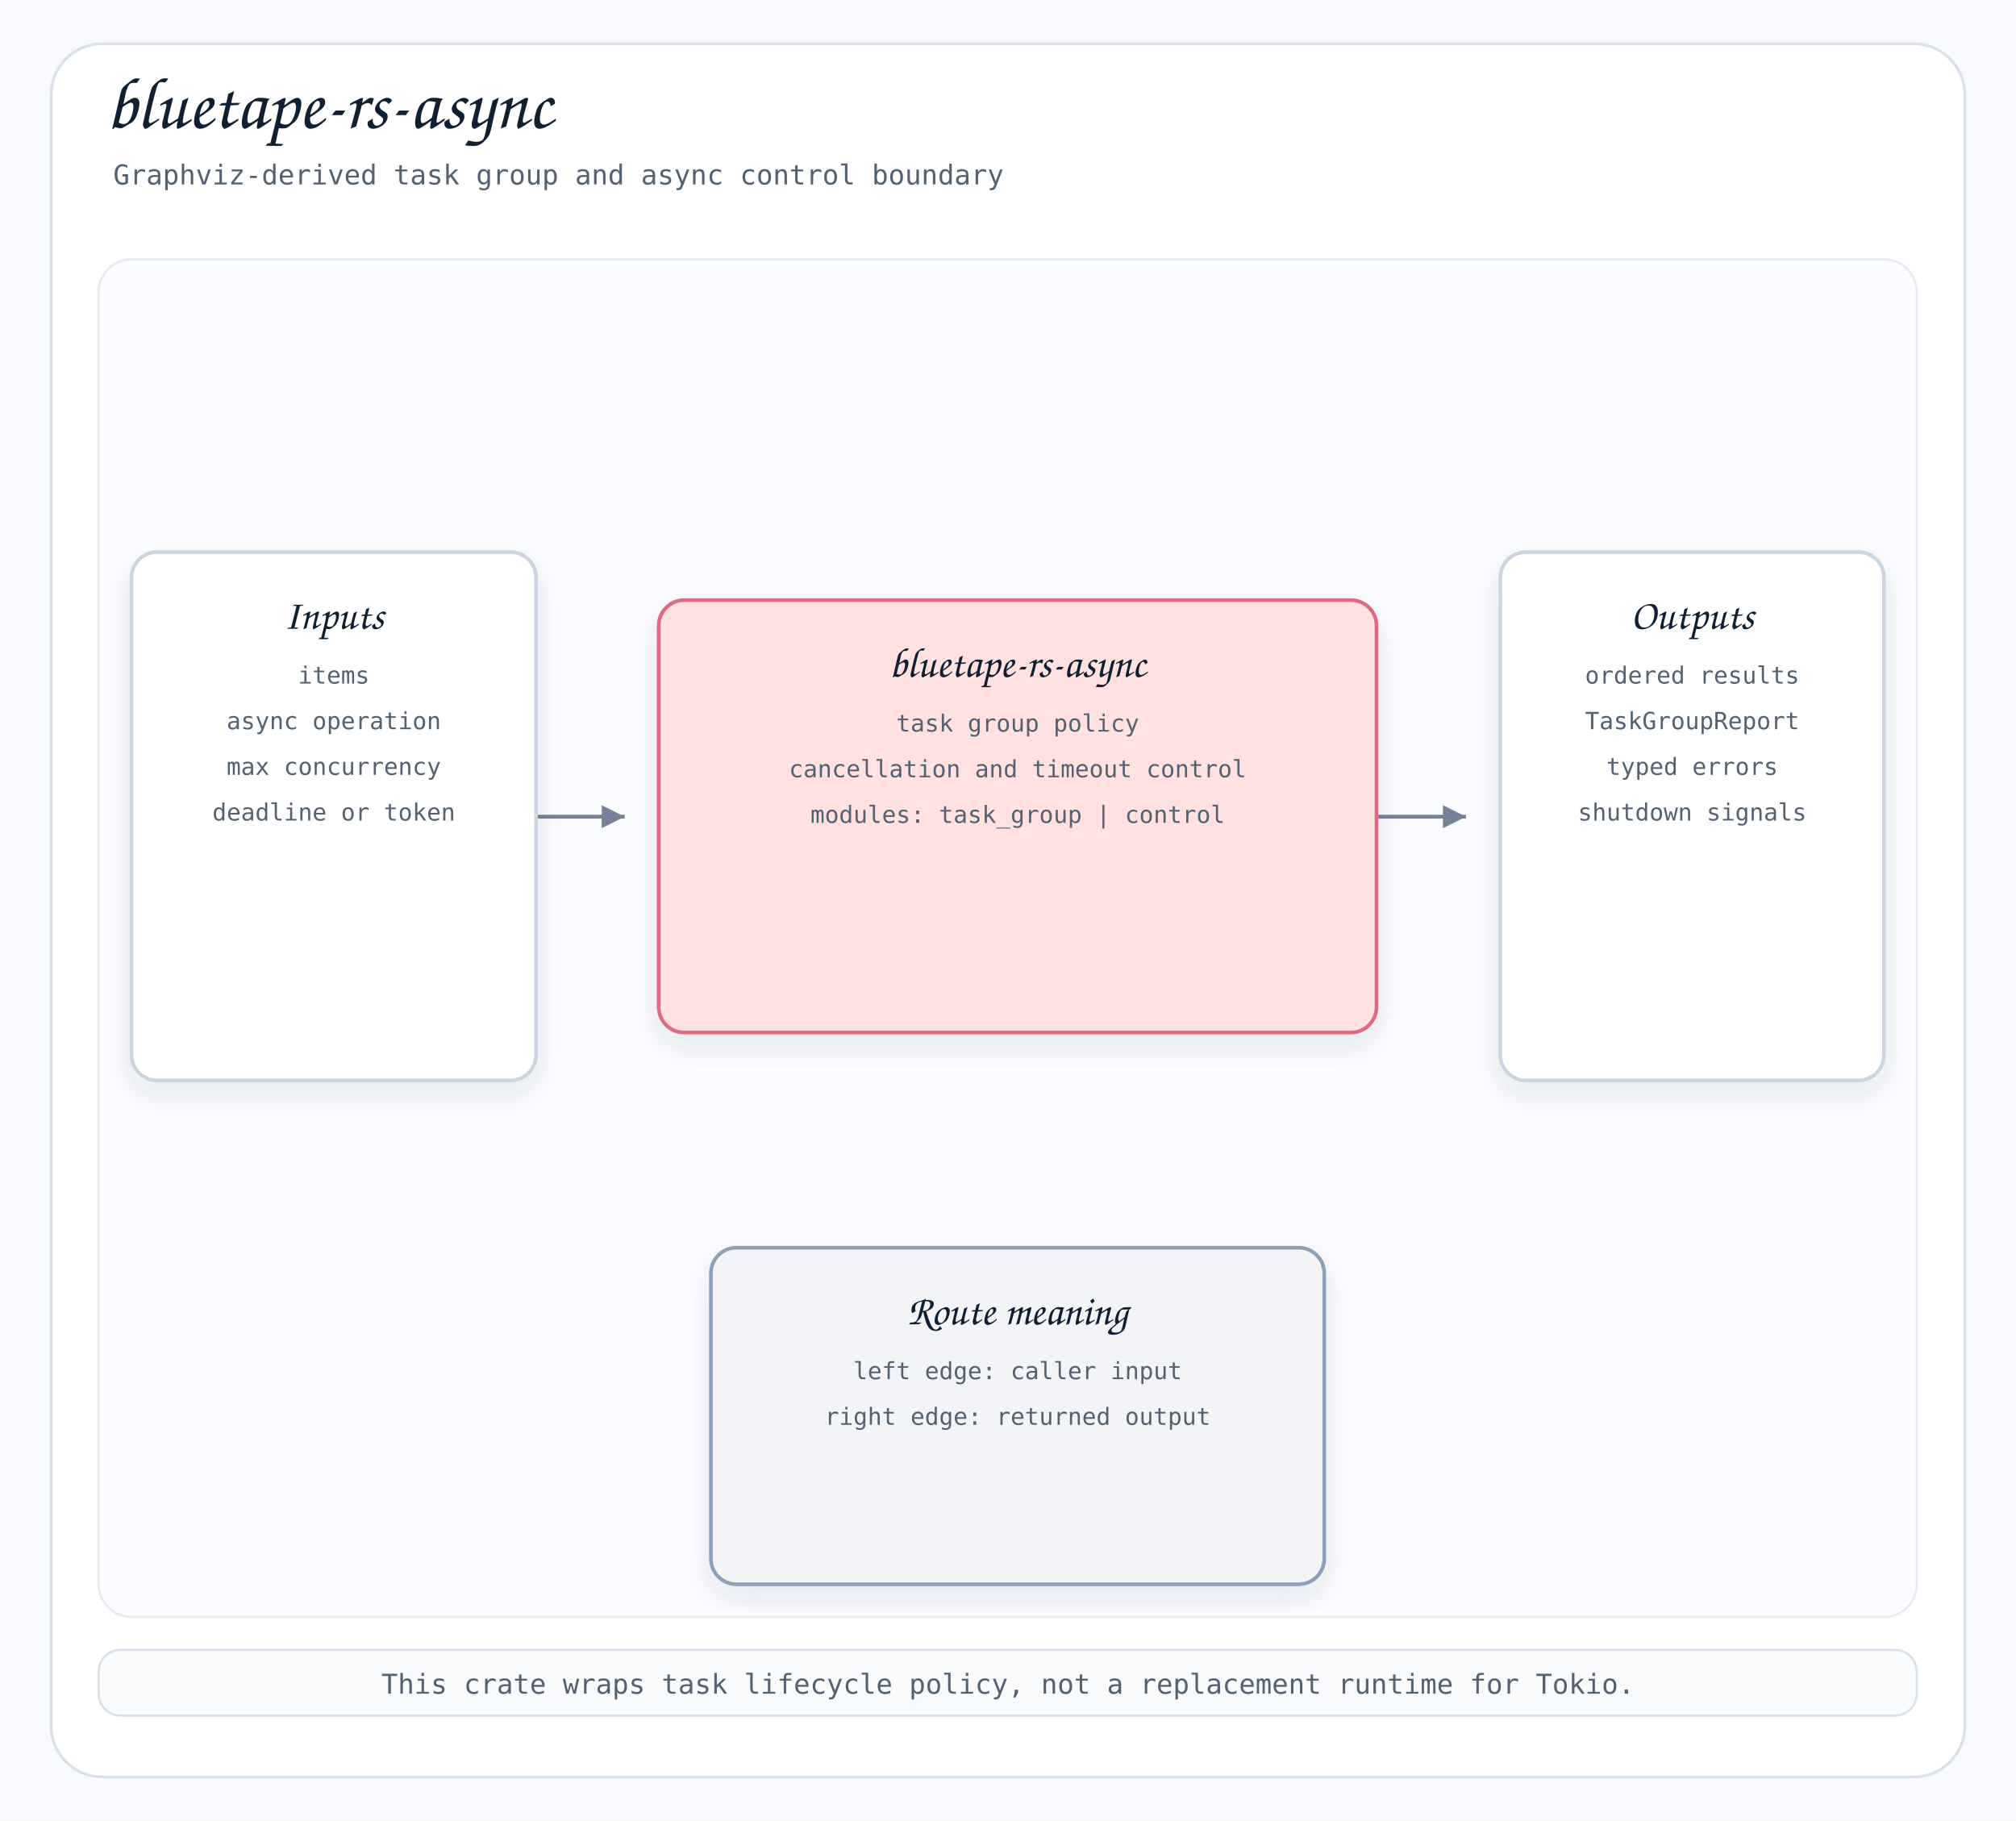
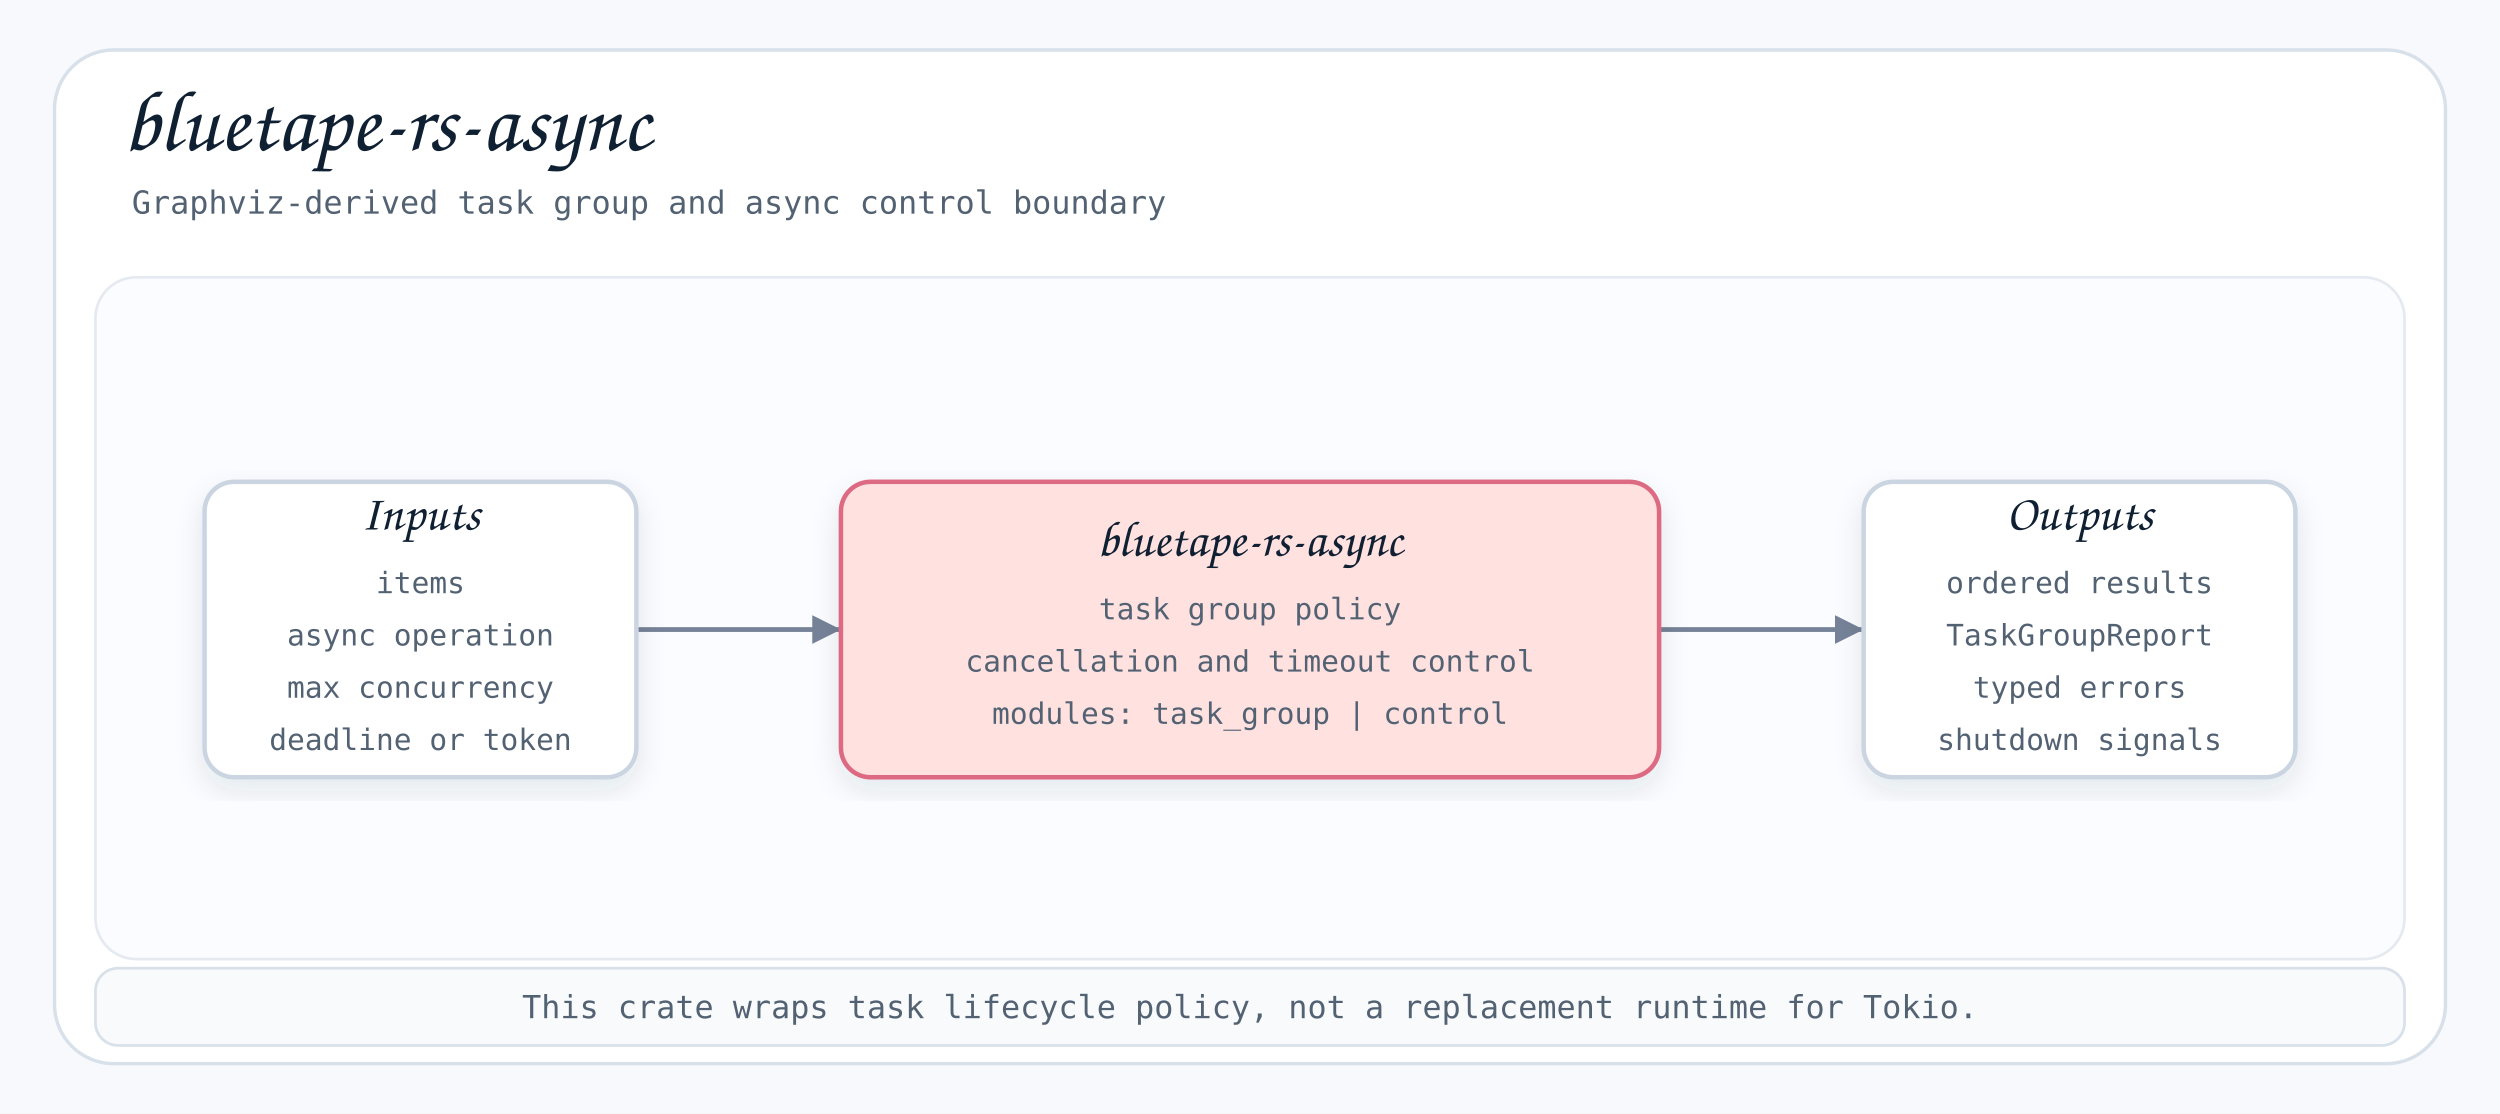
- <svg xmlns="http://www.w3.org/2000/svg" width="1104" height="997" viewBox="0 0 1104 997" role="img" aria-label="bluetape-rs-async">
+ <svg xmlns="http://www.w3.org/2000/svg" width="1100" height="490" viewBox="0 0 1100 490" role="img" aria-label="bluetape-rs-async">
  <defs>
    <filter id="shadow" x="-8%" y="-8%" width="116%" height="116%">
-       <feDropShadow dx="0" dy="7" stdDeviation="8" flood-color="#1f2937" flood-opacity="0.10" />
+       <feDropShadow dx="0" dy="5" stdDeviation="6" flood-color="#1f2937" flood-opacity="0.10" />
    </filter>
    <marker id="arrow" markerWidth="8" markerHeight="8" refX="7" refY="4" orient="auto" markerUnits="strokeWidth">
      <path d="M 1 1 L 7 4 L 1 7 Z" fill="#758297" />
    </marker>
    <style>
-     .canvas{fill:#f7f9fc}.frame{fill:#fff;stroke:#d8e0ea;stroke-width:1.5}
-     .body{fill:#fbfcff;stroke:#e5eaf1;stroke-width:1.2}.footer{fill:#f8fafc;stroke:#d8e0ea;stroke-width:1.2}
-     .title{font-family:"Architects Daughter","Comic Sans MS",cursive;font-size:40px;font-weight:400;fill:#102033}
-     .subtitle,.footerText{font-family:"Comic Mono",monospace;font-size:15px;font-weight:400;fill:#536273}
-     .label{font-family:"Architects Daughter","Comic Sans MS",cursive;font-size:23px;font-weight:400;fill:#102033}
+     .canvas{fill:#f7f9fc}.frame{fill:#fff;stroke:#d8e0ea;stroke-width:1.5}.body{fill:#fbfcff;stroke:#e5eaf1;stroke-width:1.2}.footer{fill:#f8fafc;stroke:#d8e0ea;stroke-width:1.2}
+     .title{font-family:"Architects Daughter","Comic Sans MS",cursive;font-size:38px;font-weight:400;fill:#102033}
+     .subtitle,.footerText{font-family:"Comic Mono",monospace;font-size:14px;font-weight:400;fill:#536273}
+     .label{font-family:"Architects Daughter","Comic Sans MS",cursive;font-size:22px;font-weight:400;fill:#102033}
    .small{font-family:"Comic Mono",monospace;font-size:13px;font-weight:400;fill:#536273}
-     .card{stroke-width:2.0;filter:url(#shadow)}.line{stroke:#758297;stroke-width:2.1;fill:none;marker-end:url(#arrow)}
+     .card{stroke-width:2;filter:url(#shadow)}.route{stroke:#758297;stroke-width:2.1;fill:none;marker-end:url(#arrow)}
  </style>
  </defs>
-   <rect class="canvas" width="1104" height="997" />
-   <rect class="frame" x="28" y="24" width="1048" height="949" rx="28" />
-   <text class="title" x="58" y="70">bluetape-rs-async</text>
-   <text class="subtitle" x="62" y="101">Graphviz-derived task group and async control boundary</text>
-   <rect class="body" x="54" y="142" width="995.689" height="743.429" rx="18" />
+   <rect class="canvas" width="1100" height="490" />
+   <rect class="frame" x="24" y="22" width="1052" height="446" rx="26" />
+   <text class="title" x="54" y="66">bluetape-rs-async</text>
+   <text class="subtitle" x="58" y="94">Graphviz-derived task group and async control boundary</text>
+   <rect class="body" x="42" y="122" width="1016" height="300" rx="18" />
+   <path class="route" d="M 280 277 L 370 277" />
+   <path class="route" d="M 730 277 L 820 277" />
  <g>
-     <path class="line" d="M 293.1 447.2 L 293.1 447.2 L 342.1 447.2 L 342.1 447.2" />
-     <path class="line" d="M 753.3 447.2 L 753.3 447.2 L 802.8 447.2 L 802.8 447.2" />
-     <g transform="translate(72.0,302.3)">
-       <rect class="card" x="0" y="0" width="221.6" height="289.3" rx="14" fill="#FFFFFF" stroke="#CBD5E1" />
-       <text class="label" x="110.8" y="42.0" text-anchor="middle">Inputs</text>
-       <text class="small" x="110.8" y="72.0" text-anchor="middle">items</text>
-       <text class="small" x="110.8" y="97.0" text-anchor="middle">async operation</text>
-       <text class="small" x="110.8" y="122.0" text-anchor="middle">max concurrency</text>
-       <text class="small" x="110.8" y="147.0" text-anchor="middle">deadline or token</text>
-     </g>
-     <g transform="translate(360.7,328.6)">
-       <rect class="card" x="0" y="0" width="393.1" height="236.8" rx="14" fill="#FFE1DF" stroke="#DC6B82" />
-       <text class="label" x="196.6" y="42.0" text-anchor="middle">bluetape-rs-async</text>
-       <text class="small" x="196.6" y="72.0" text-anchor="middle">task group policy</text>
-       <text class="small" x="196.6" y="97.0" text-anchor="middle">cancellation and timeout control</text>
-       <text class="small" x="196.6" y="122.0" text-anchor="middle">modules: task_group | control</text>
-     </g>
-     <g transform="translate(821.6,302.3)">
-       <rect class="card" x="0" y="0" width="210.1" height="289.3" rx="14" fill="#FFFFFF" stroke="#CBD5E1" />
-       <text class="label" x="105.1" y="42.0" text-anchor="middle">Outputs</text>
-       <text class="small" x="105.1" y="72.0" text-anchor="middle">ordered results</text>
-       <text class="small" x="105.1" y="97.0" text-anchor="middle">TaskGroupReport</text>
-       <text class="small" x="105.1" y="122.0" text-anchor="middle">typed errors</text>
-       <text class="small" x="105.1" y="147.0" text-anchor="middle">shutdown signals</text>
-     </g>
-     <g transform="translate(389.3,683.2)">
-       <rect class="card" x="0" y="0" width="335.9" height="184.3" rx="14" fill="#F2F4F7" stroke="#8CA0B8" />
-       <text class="label" x="168.0" y="42.0" text-anchor="middle">Route meaning</text>
-       <text class="small" x="168.0" y="72.0" text-anchor="middle">left edge: caller input</text>
-       <text class="small" x="168.0" y="97.0" text-anchor="middle">right edge: returned output</text>
-     </g>
+     <rect class="card" x="90" y="212" width="190" height="130" rx="13" fill="#FFFFFF" stroke="#CBD5E1" />
+     <text class="label" x="185" y="233.0" text-anchor="middle">Inputs</text>
+     <text class="small" x="185" y="261.0" text-anchor="middle">items</text>
+     <text class="small" x="185" y="284.0" text-anchor="middle">async operation</text>
+     <text class="small" x="185" y="307.0" text-anchor="middle">max concurrency</text>
+     <text class="small" x="185" y="330.0" text-anchor="middle">deadline or token</text>
  </g>
-   <rect class="footer" x="54" y="903.429" width="995.689" height="36" rx="12" />
-   <text class="footerText" x="552" y="927.429" text-anchor="middle">This crate wraps task lifecycle policy, not a replacement runtime for Tokio.</text>
+   <g>
+     <rect class="card" x="370" y="212" width="360" height="130" rx="13" fill="#FFE1DF" stroke="#DC6B82" />
+     <text class="label" x="550" y="244.5" text-anchor="middle">bluetape-rs-async</text>
+     <text class="small" x="550" y="272.5" text-anchor="middle">task group policy</text>
+     <text class="small" x="550" y="295.5" text-anchor="middle">cancellation and timeout control</text>
+     <text class="small" x="550" y="318.5" text-anchor="middle">modules: task_group | control</text>
+   </g>
+   <g>
+     <rect class="card" x="820" y="212" width="190" height="130" rx="13" fill="#FFFFFF" stroke="#CBD5E1" />
+     <text class="label" x="915" y="233.0" text-anchor="middle">Outputs</text>
+     <text class="small" x="915" y="261.0" text-anchor="middle">ordered results</text>
+     <text class="small" x="915" y="284.0" text-anchor="middle">TaskGroupReport</text>
+     <text class="small" x="915" y="307.0" text-anchor="middle">typed errors</text>
+     <text class="small" x="915" y="330.0" text-anchor="middle">shutdown signals</text>
+   </g>
+   <rect class="footer" x="42" y="426" width="1016" height="34" rx="10" />
+   <text class="footerText" x="550" y="448" text-anchor="middle">This crate wraps task lifecycle policy, not a replacement runtime for Tokio.</text>
</svg>
